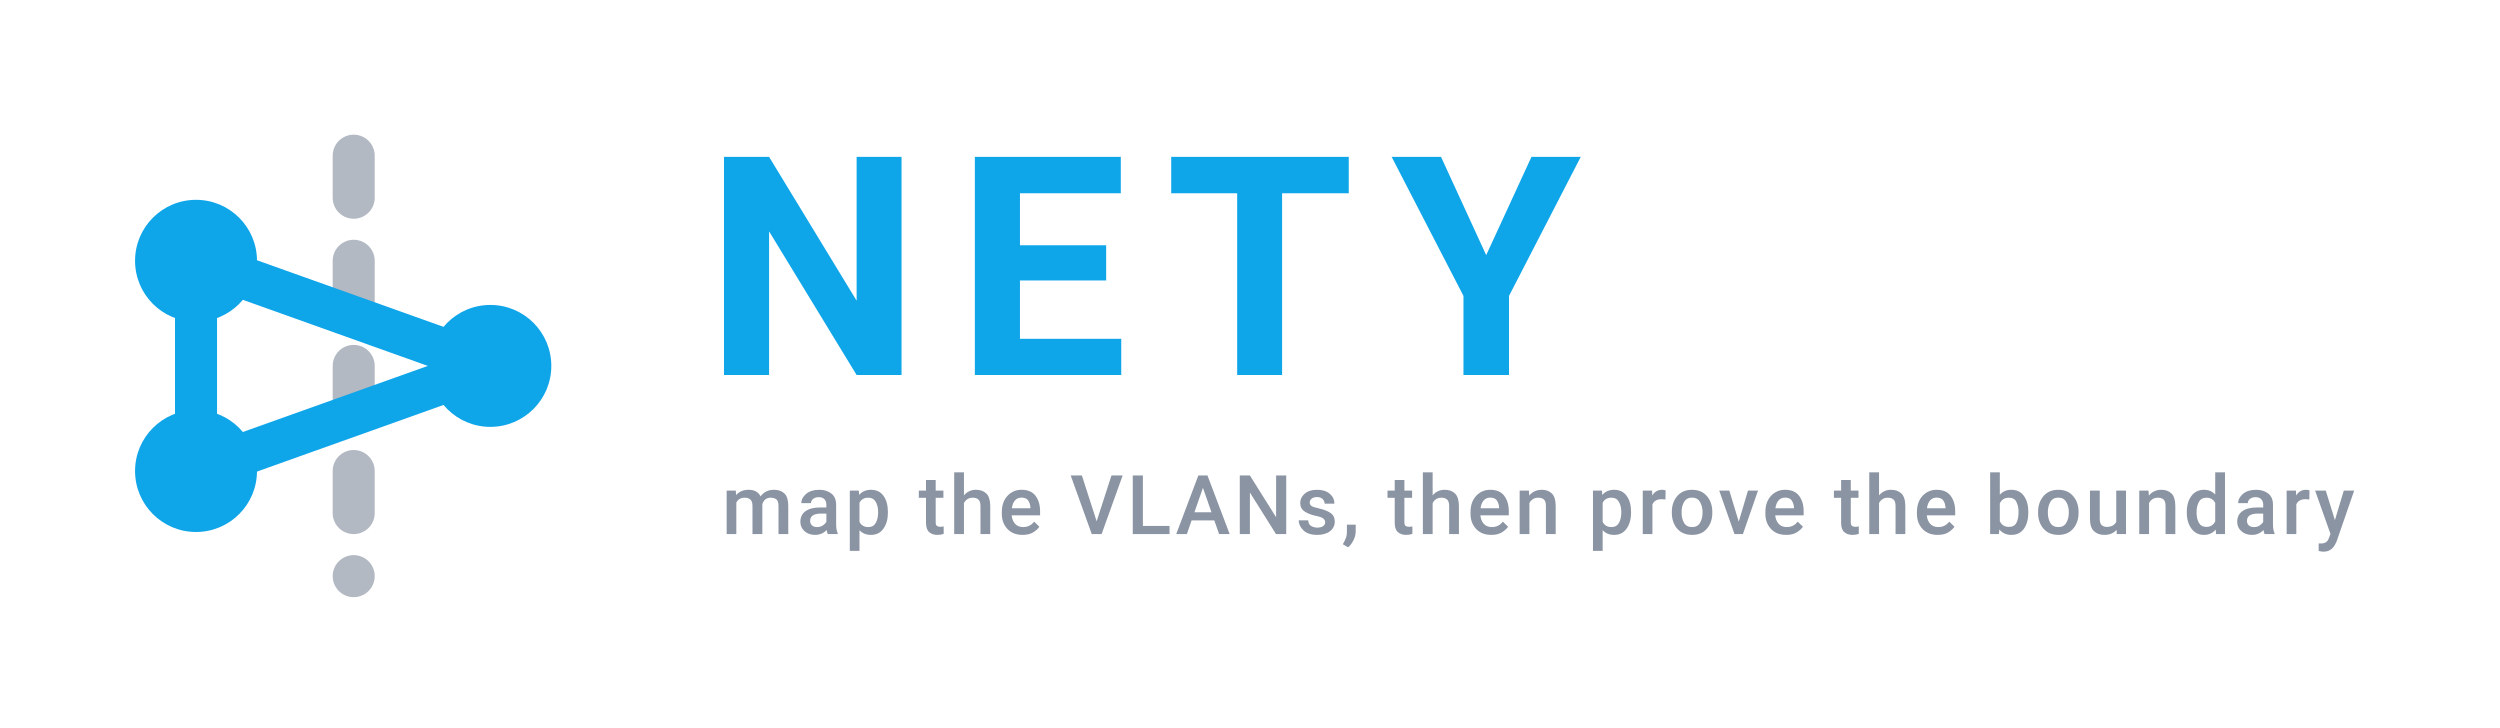
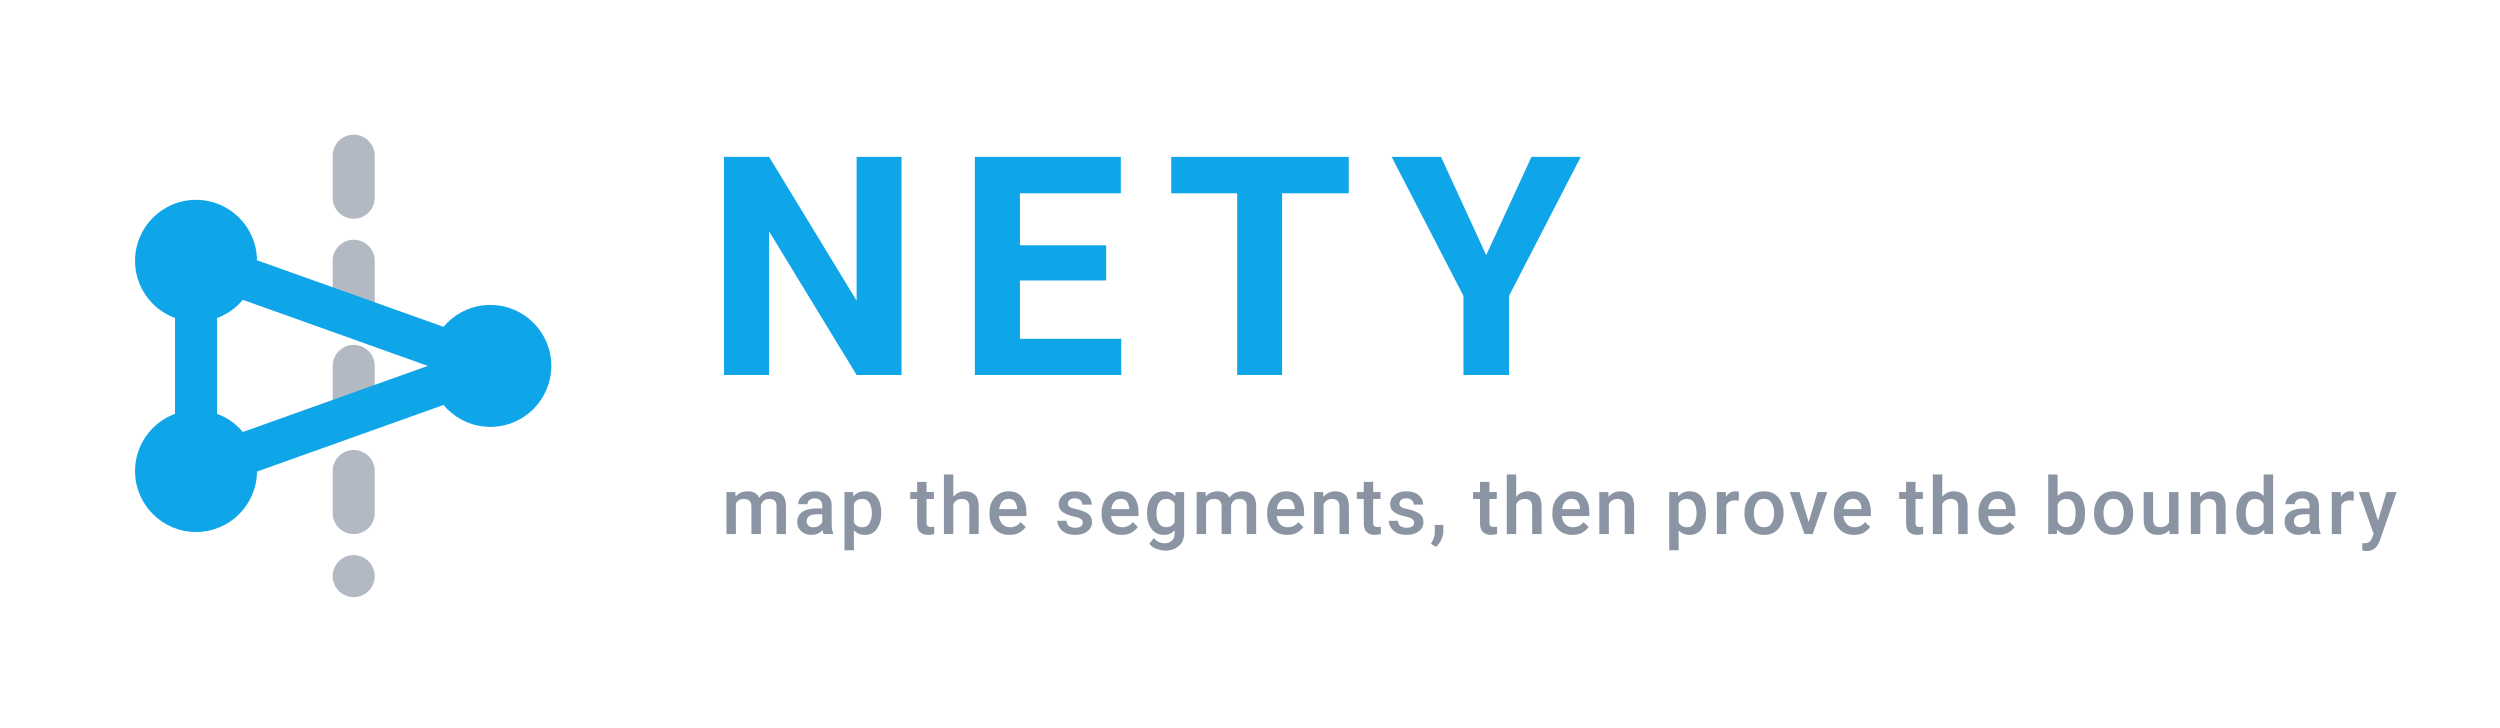
<svg xmlns="http://www.w3.org/2000/svg" width="440" height="128" viewBox="0 0 440 128" role="img" aria-label="NETY">
  <g transform="translate(16 20) scale(3.7)">
    <path d="M12.5 2v20" stroke="#8b94a3" stroke-opacity="0.65" stroke-width="2" stroke-linecap="round" stroke-dasharray="2 3" fill="none" />
    <path d="M5 7v10M5 7l14 5M5 17l14-5" stroke="#0ea5e9" stroke-width="2" stroke-linecap="round" stroke-linejoin="round" fill="none" />
    <circle cx="5" cy="7" r="2.9" fill="#0ea5e9" />
    <circle cx="5" cy="17" r="2.9" fill="#0ea5e9" />
    <circle cx="19" cy="12" r="2.9" fill="#0ea5e9" />
  </g>
  <text x="124" y="66" font-family="ui-sans-serif, system-ui, -apple-system, 'Segoe UI', Roboto, Helvetica, Arial, sans-serif" font-size="54" font-weight="700" letter-spacing="6" fill="#0ea5e9">NETY</text>
-   <text x="127" y="94" font-family="ui-sans-serif, system-ui, -apple-system, 'Segoe UI', Roboto, Helvetica, Arial, sans-serif" font-size="14.5" font-weight="500" letter-spacing="0.6" fill="#8b94a3">map the VLANs, then prove the boundary</text>
+   <text x="127" y="94" font-family="ui-sans-serif, system-ui, -apple-system, 'Segoe UI', Roboto, Helvetica, Arial, sans-serif" font-size="14" font-weight="500" letter-spacing="0.5" fill="#8b94a3">map the segments, then prove the boundary</text>
</svg>
